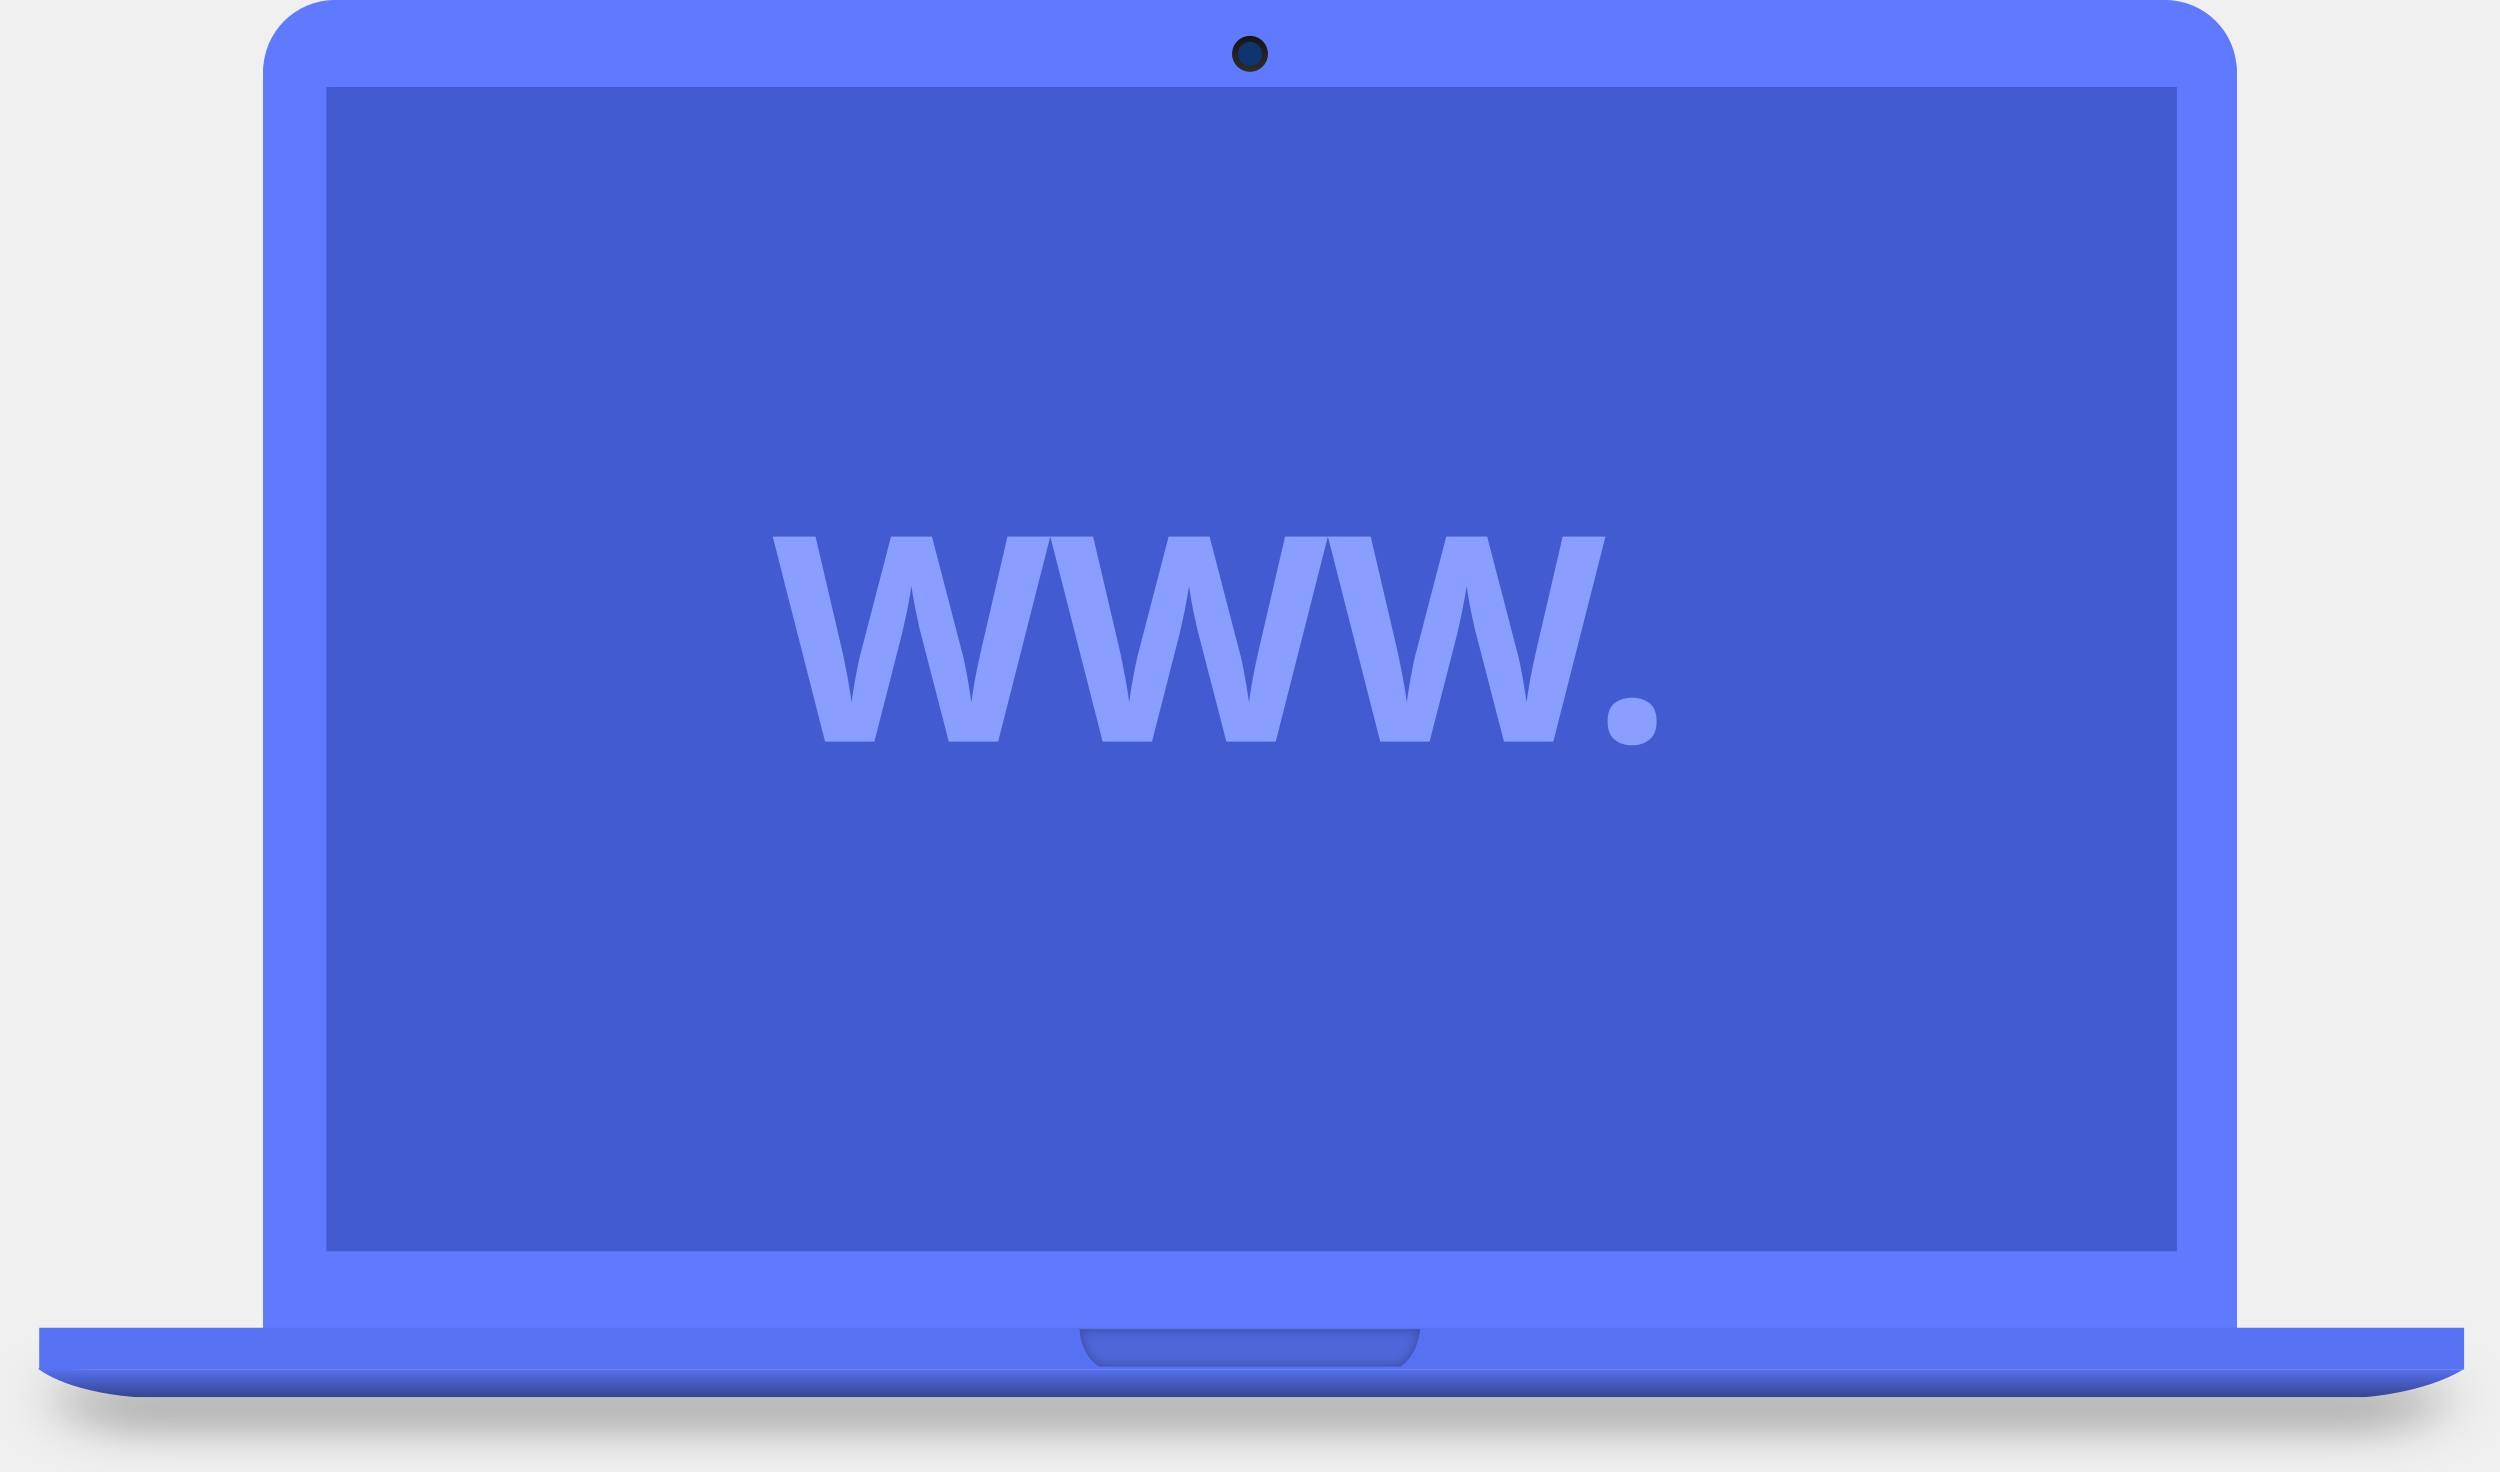
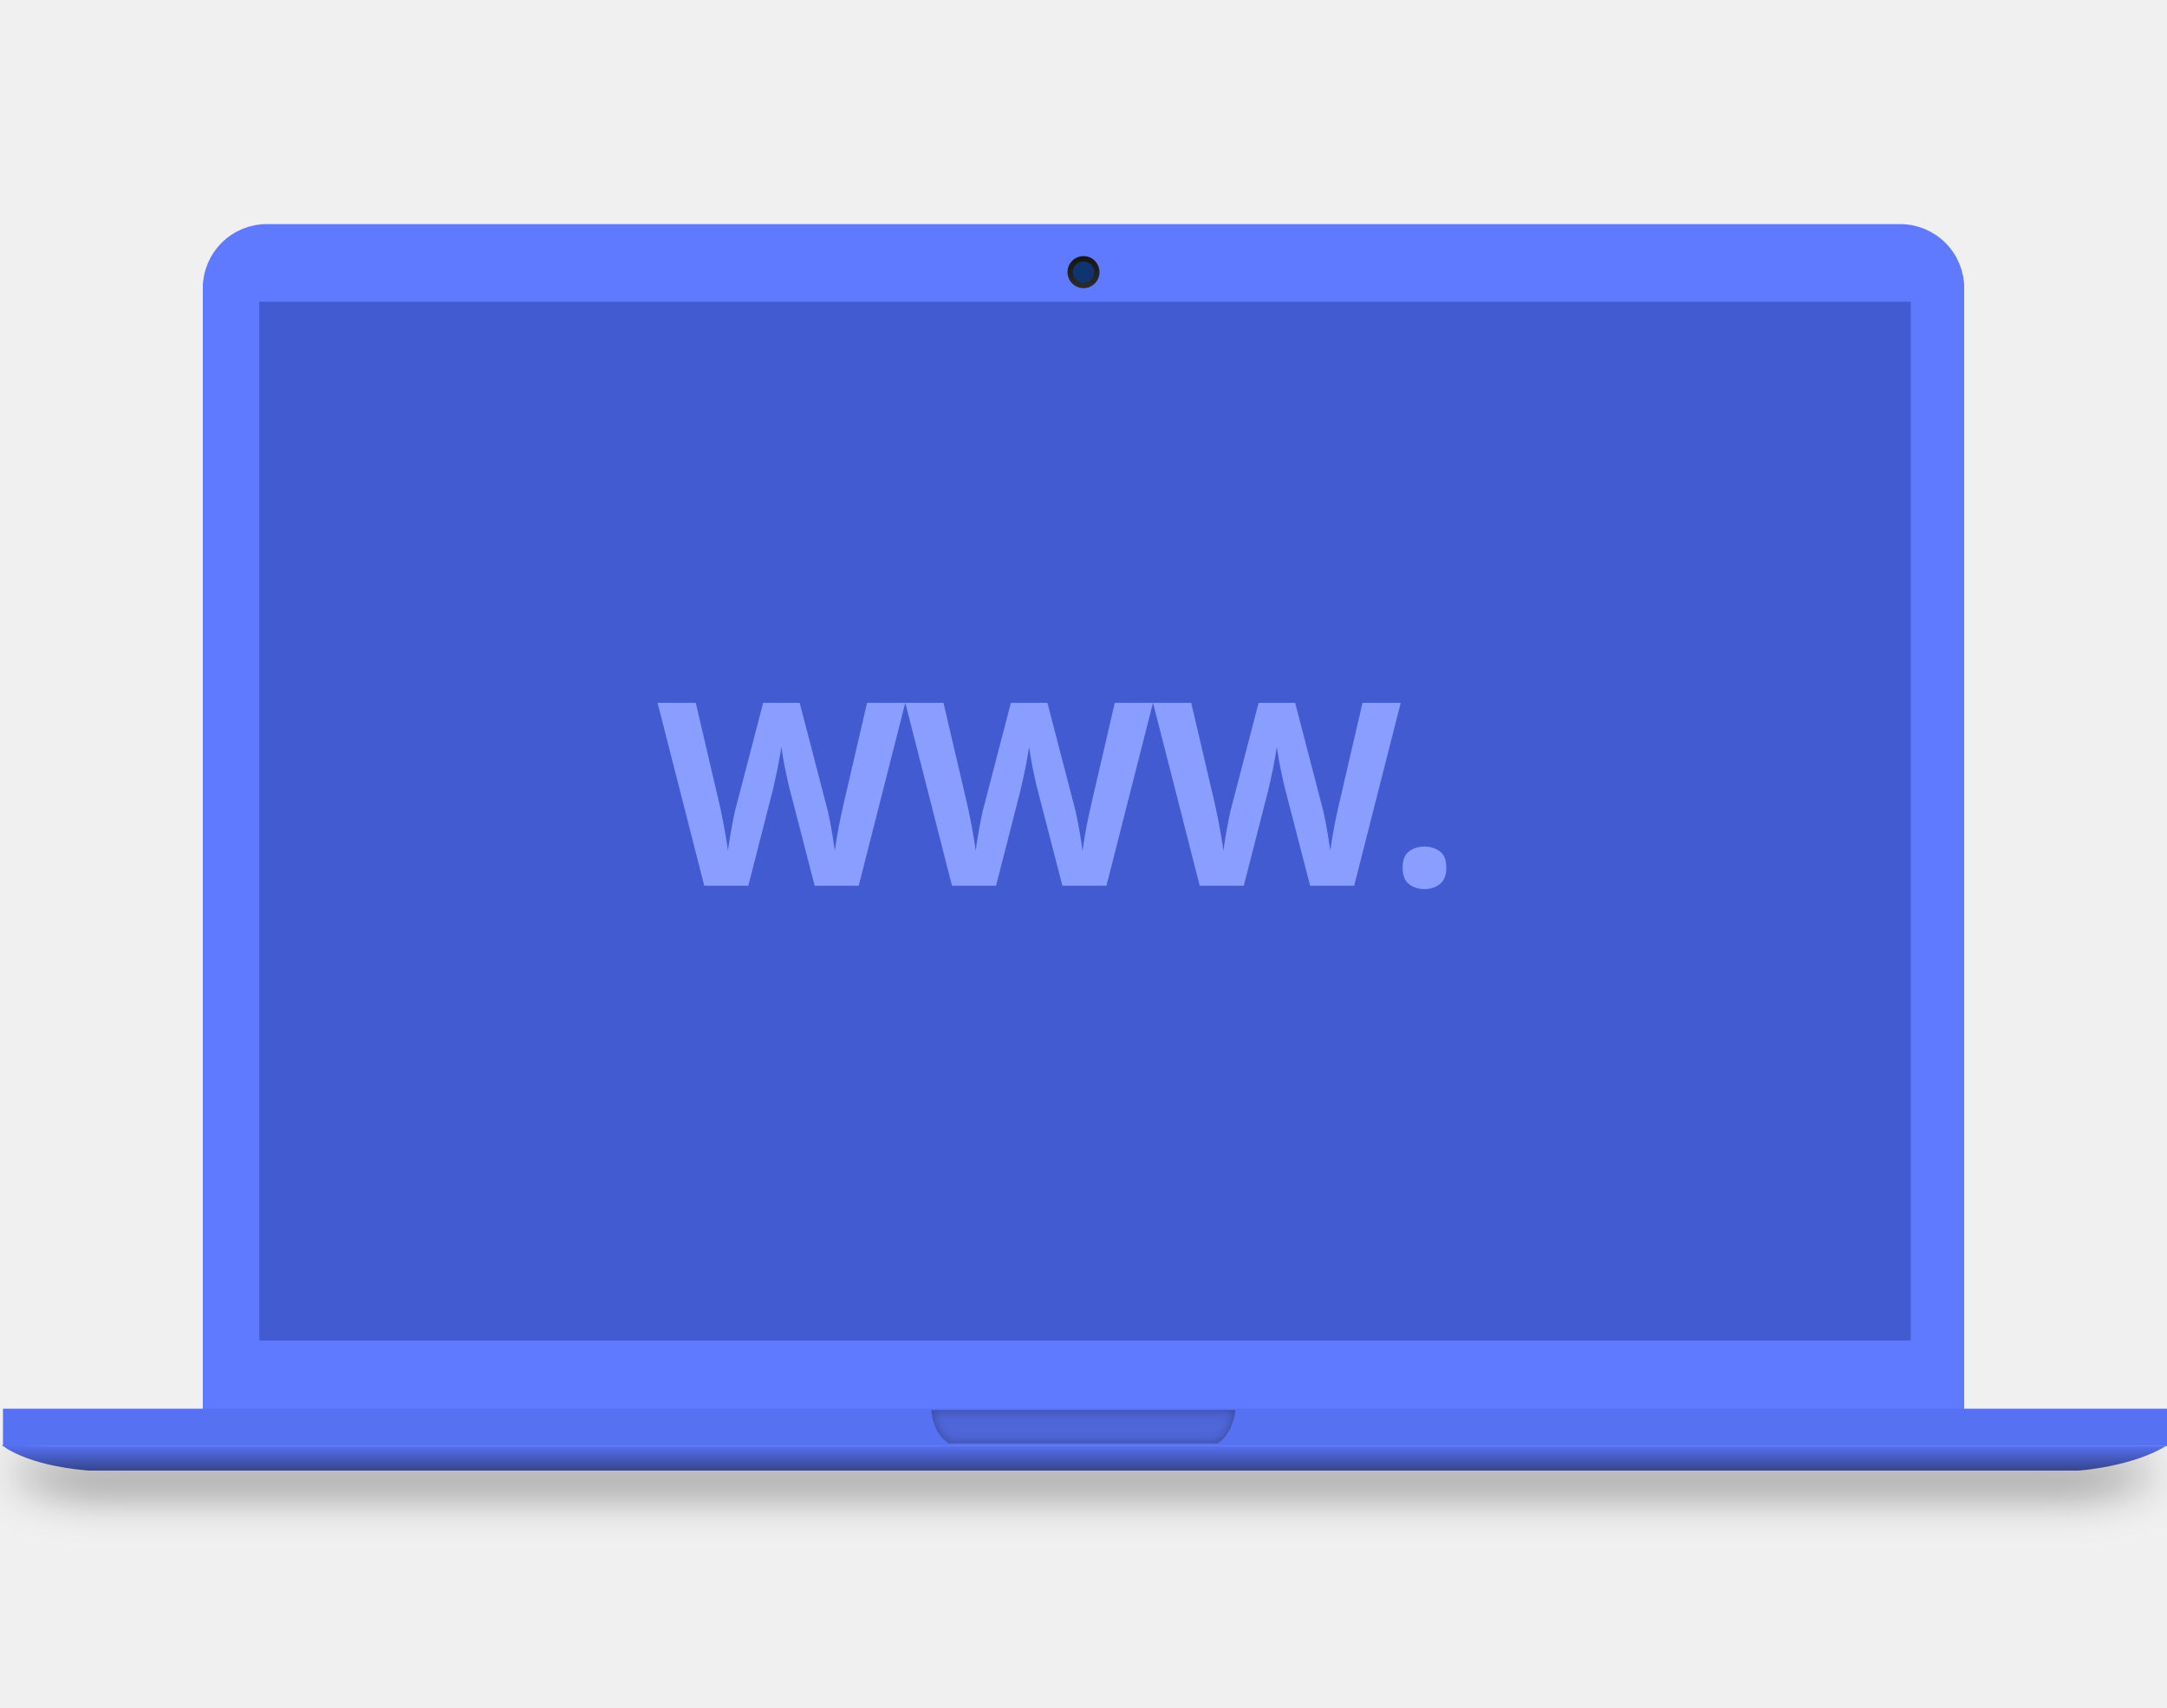
- <svg xmlns="http://www.w3.org/2000/svg" xmlns:xlink="http://www.w3.org/1999/xlink" viewBox="0 0 209 123">
+ <svg xmlns="http://www.w3.org/2000/svg" xmlns:xlink="http://www.w3.org/1999/xlink" viewBox="0 0 203 160">
+   <defs />
  <defs>
    <path id="a" d="M0 0h154.705v97.337H0z" />
    <path id="e" d="M.166 3.405s2.116 1.892 8.107 2.392h186.454s4.97-.335 8.194-2.31H4.864L.166 3.406z" />
    <path id="g" d="M87.239.116s.023 2.124 1.642 3.14h25.171s1.385-.661 1.693-3.14H87.647" />
    <linearGradient id="c" x1="50%" x2="50%" y1="0%" y2="100%">
      <stop offset="0%" stop-color="#151515" />
      <stop offset="100%" stop-color="#2C2C2C" />
    </linearGradient>
    <linearGradient id="f" x1="50%" x2="50%" y1="0%" y2="100%">
      <stop offset="0%" stop-color="#5771F3" />
      <stop offset="100%" stop-color="#36458E" />
    </linearGradient>
    <filter id="d" width="106.9%" height="685.3%" x="-3.5%" y="-209%" filterUnits="objectBoundingBox">
      <feOffset dy="2" in="SourceAlpha" result="shadowOffsetOuter1" />
      <feGaussianBlur in="shadowOffsetOuter1" result="shadowBlurOuter1" stdDeviation="2" />
      <feColorMatrix in="shadowBlurOuter1" values="0 0 0 0 0 0 0 0 0 0 0 0 0 0 0 0 0 0 0.5 0" />
    </filter>
    <filter id="h" width="103.5%" height="131.9%" x="-1.8%" y="-15.9%" filterUnits="objectBoundingBox">
      <feGaussianBlur in="SourceAlpha" result="shadowBlurInner1" stdDeviation=".5" />
      <feOffset in="shadowBlurInner1" result="shadowOffsetInner1" />
      <feComposite in="shadowOffsetInner1" in2="SourceAlpha" k2="-1" k3="1" operator="arithmetic" result="shadowInnerInner1" />
      <feColorMatrix in="shadowInnerInner1" values="0 0 0 0 0 0 0 0 0 0 0 0 0 0 0 0 0 0 0.301 0" />
    </filter>
  </defs>
  <g fill="none" fill-rule="evenodd">
-     <path fill="#5F7AFF" d="M27.994.28A5.994 5.994 0 0022 6.274v104.768h165V6.274A6 6 0 00181.006.28H27.994z" />
-     <path stroke="#5F7AFF" stroke-width="2" d="M23 112h163V5.996A5 5 0 00181.006 1H27.994A4.993 4.993 0 0023 5.996V112z" />
-     <g transform="translate(27.287 7.272)">
+     <path fill="#5F7AFF" d="M24.994 21.28A5.994 5.994 0 0019 27.274v104.768h165V27.274a6 6 0 00-5.994-5.994H24.994z" />
+     <path stroke="#5F7AFF" stroke-width="2" d="M178.006 22a4.98 4.98 0 013.53 1.465 4.979 4.979 0 011.464 3.53h0V133H20V26.996c0-1.38.559-2.63 1.462-3.533A4.979 4.979 0 0124.994 22h0z" />
+     <g transform="translate(24.287 28.272)">
      <mask id="b" fill="#fff">
        <use xlink:href="#a" />
      </mask>
      <use fill="#425BD0" xlink:href="#a" />
      <text fill="#899EFF" font-family="CeraPro-Black, Cera Pro" font-size="24" font-weight="700" mask="url(#b)">
        <tspan x="37.313" y="54.728">WWW.</tspan>
      </text>
    </g>
-     <g transform="translate(103 3)">
+     <g transform="translate(100 24)">
      <circle cx="1.5" cy="1.5" r="1.5" fill="url(#c)" />
      <circle cx="1.5" cy="1.5" r="1" fill="#103470" />
    </g>
    <g>
-       <g transform="translate(3 111)">
+       <g transform="translate(0 132)">
        <use fill="#000" filter="url(#d)" xlink:href="#e" />
        <use fill="url(#f)" xlink:href="#e" />
      </g>
-       <path fill="#5771F3" d="M3.279 111H206v3.5H3.279z" />
-       <g transform="translate(3 111)">
+       <path fill="#5771F3" d="M.279 132H203v3.5H.279z" />
+       <g transform="translate(0 132)">
        <use fill="#4F66D9" xlink:href="#g" />
        <use fill="#000" filter="url(#h)" xlink:href="#g" />
      </g>
    </g>
  </g>
</svg>
